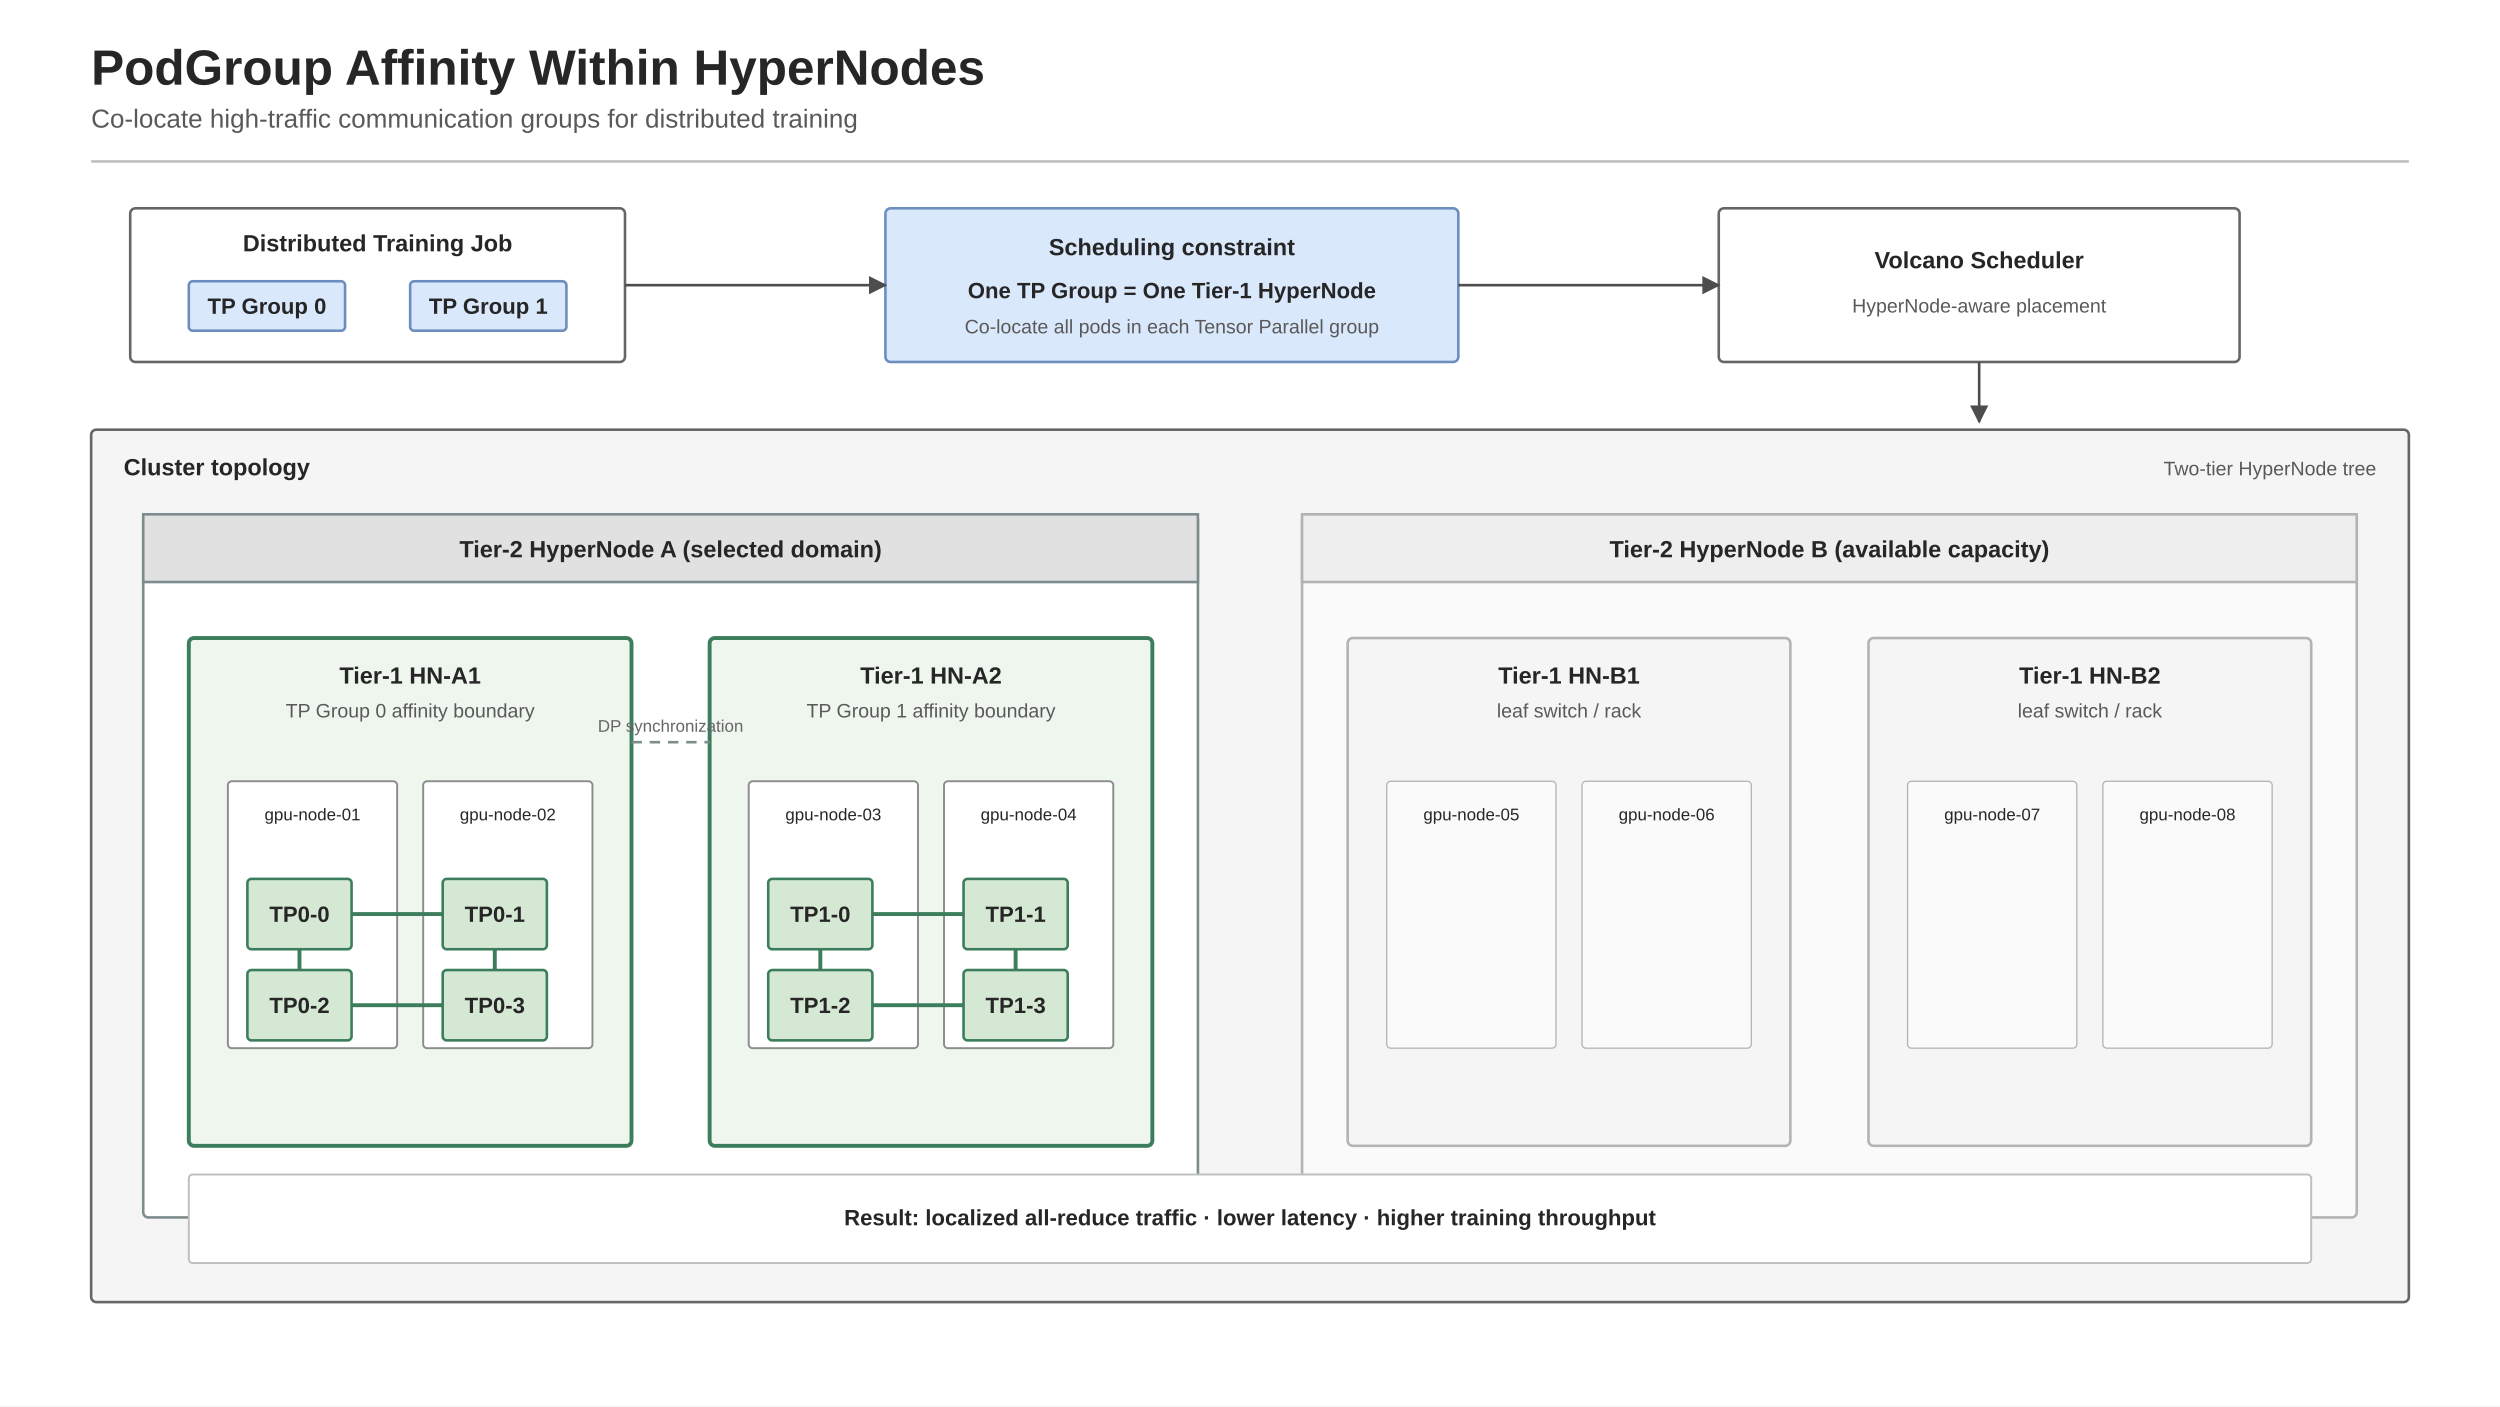
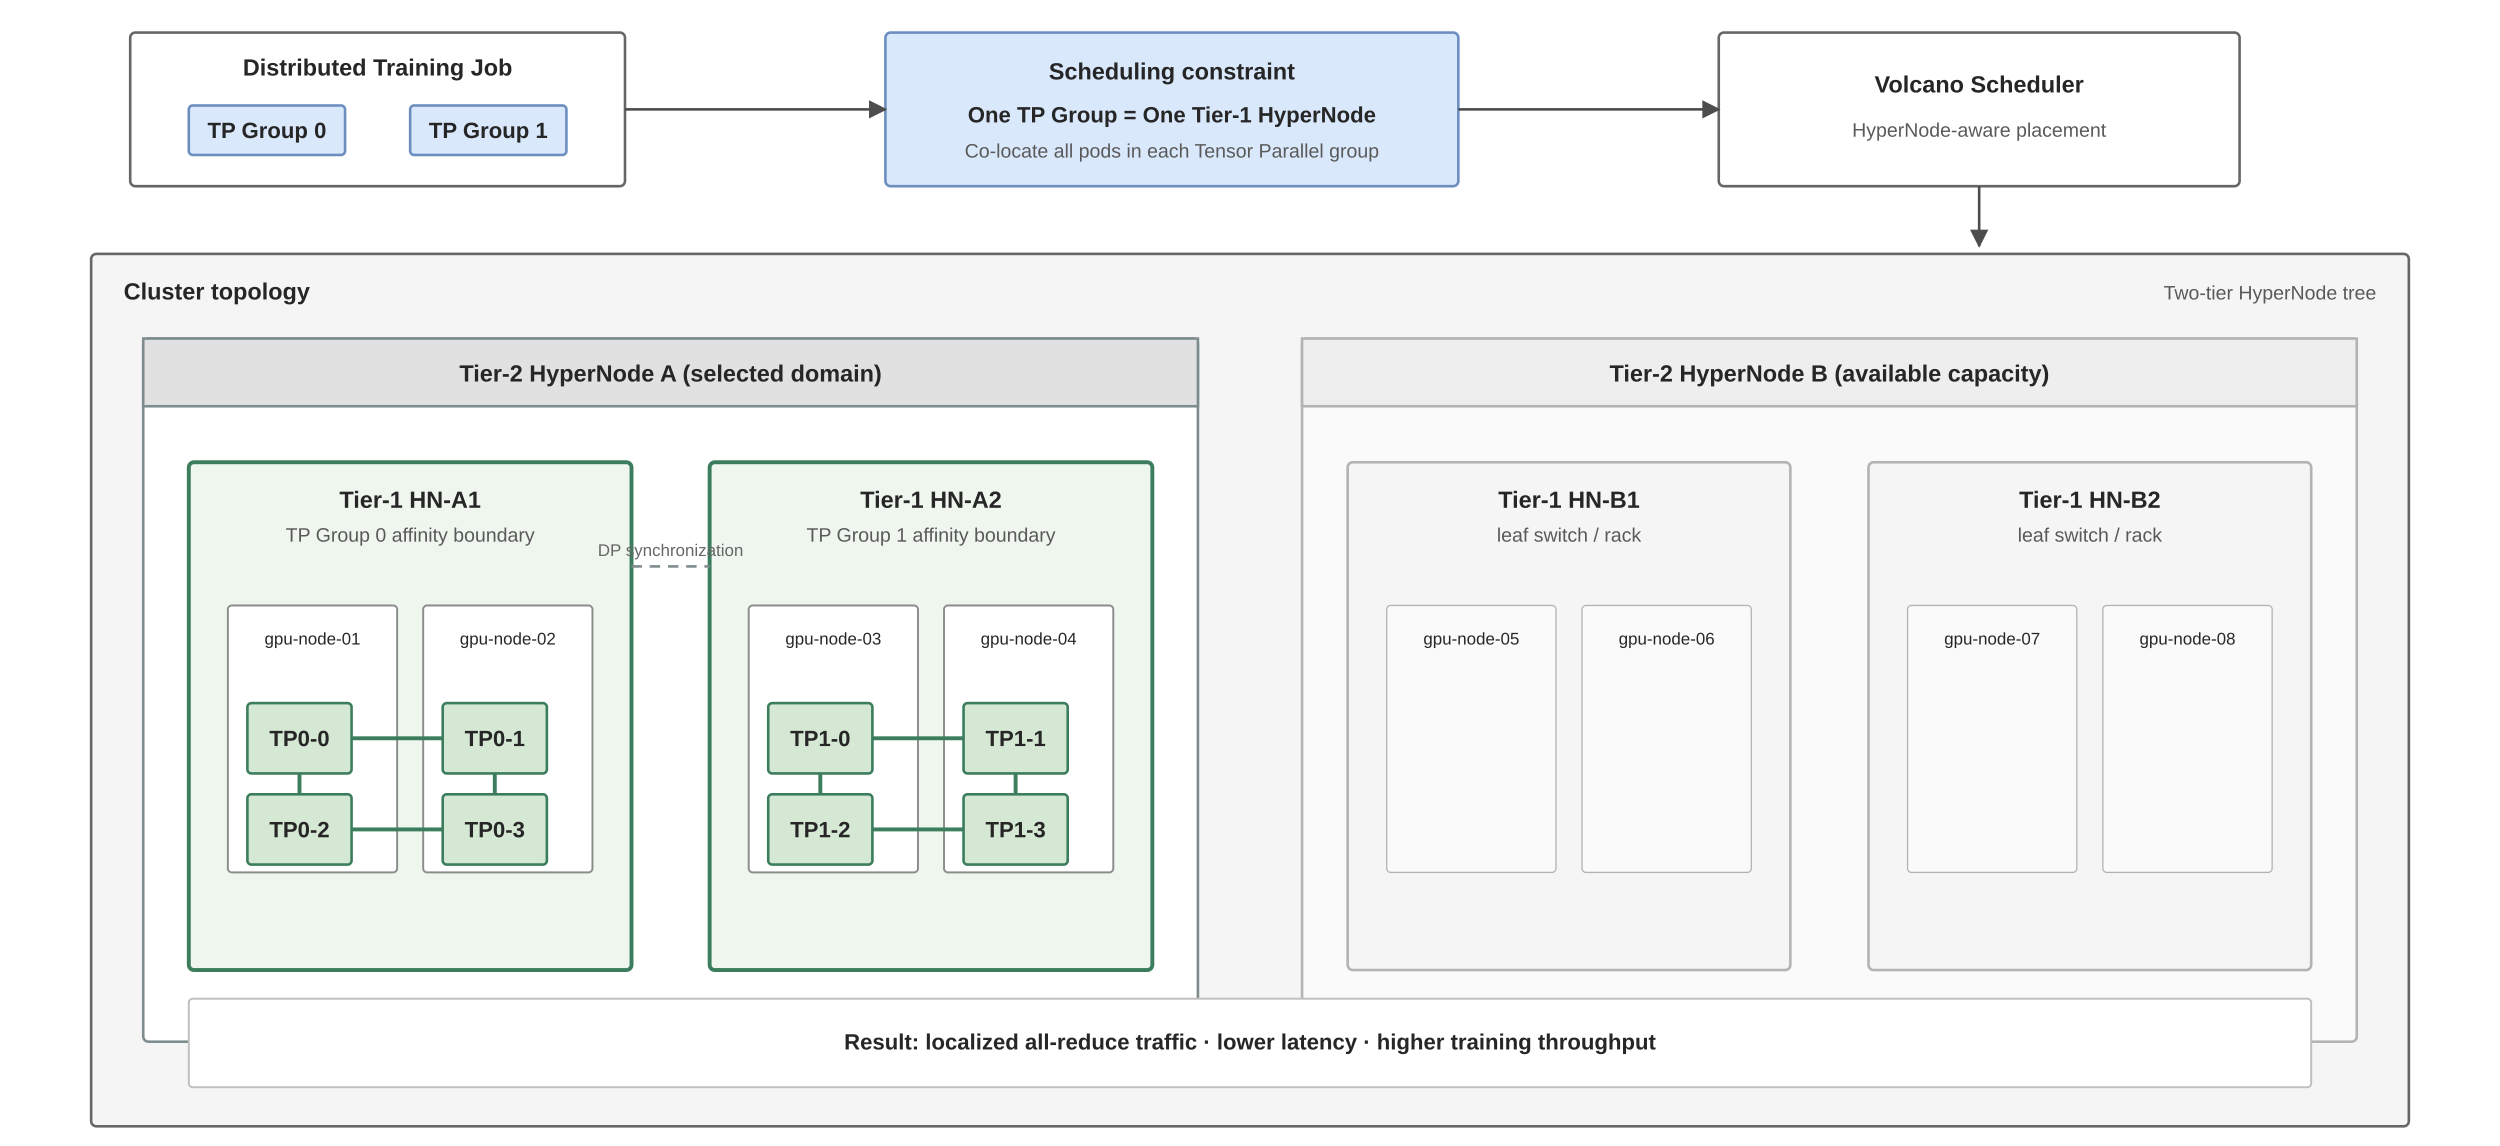
- <svg xmlns="http://www.w3.org/2000/svg" width="1920" height="1080" viewBox="0 0 1920 1080">
+ <svg xmlns="http://www.w3.org/2000/svg" width="1920" height="880" viewBox="0 135 1920 880">
  <defs>
    <marker id="arrow" viewBox="0 0 10 10" refX="9" refY="5" markerWidth="7" markerHeight="7" orient="auto-start-reverse">
      <path d="M0 0L10 5L0 10z" fill="#4d4d4d" />
    </marker>
    <style>
      text { font-family: Arial, "Noto Sans SC", sans-serif; fill: #262626; }
      .title { font-size: 38px; font-weight: 700; }
      .subtitle { font-size: 20px; fill: #595959; }
      .section { font-size: 18px; font-weight: 700; }
      .label { font-size: 17px; font-weight: 700; }
      .small { font-size: 15px; fill: #595959; }
      .tiny { font-size: 13px; fill: #666; }
      .box { fill: #fff; stroke: #666; stroke-width: 2; }
      .blue { fill: #dae8fc; stroke: #6c8ebf; stroke-width: 2; }
      .gray { fill: #f5f5f5; stroke: #666; stroke-width: 2; }
      .node { fill: #fff; stroke: #8c8c8c; stroke-width: 1.5; }
      .edge { fill: none; stroke: #4d4d4d; stroke-width: 2; marker-end: url(#arrow); }
      .aff { fill: none; stroke: #3b7d5c; stroke-width: 3; }
      .dp { fill: none; stroke: #7f8c8d; stroke-width: 2; stroke-dasharray: 8 6; }
    </style>
  </defs>
  <rect width="1920" height="1080" fill="#fff" />
-   <text x="70" y="65" class="title">PodGroup Affinity Within HyperNodes</text>
-   <text x="70" y="98" class="subtitle">Co-locate high-traffic communication groups for distributed training</text>
-   <line x1="70" y1="124" x2="1850" y2="124" stroke="#bfbfbf" stroke-width="2" />
  <rect x="100" y="160" width="380" height="118" rx="4" class="box" />
  <text x="290" y="193" class="section" text-anchor="middle">Distributed Training Job</text>
  <rect x="145" y="216" width="120" height="38" rx="3" class="blue" />
  <text x="205" y="241" class="label" text-anchor="middle">TP Group 0</text>
  <rect x="315" y="216" width="120" height="38" rx="3" class="blue" />
  <text x="375" y="241" class="label" text-anchor="middle">TP Group 1</text>
  <rect x="680" y="160" width="440" height="118" rx="4" class="blue" />
  <text x="900" y="196" class="section" text-anchor="middle">Scheduling constraint</text>
  <text x="900" y="229" class="label" text-anchor="middle">One TP Group = One Tier-1 HyperNode</text>
  <text x="900" y="256" class="small" text-anchor="middle">Co-locate all pods in each Tensor Parallel group</text>
  <rect x="1320" y="160" width="400" height="118" rx="4" class="box" />
  <text x="1520" y="206" class="section" text-anchor="middle">Volcano Scheduler</text>
  <text x="1520" y="240" class="small" text-anchor="middle">HyperNode-aware placement</text>
  <path d="M480 219H680" class="edge" />
  <path d="M1120 219H1320" class="edge" />
  <path d="M1520 278V324" class="edge" />
  <rect x="70" y="330" width="1780" height="670" rx="4" class="gray" />
  <text x="95" y="365" class="section">Cluster topology</text>
  <text x="1825" y="365" class="small" text-anchor="end">Two-tier HyperNode tree</text>
  <rect x="110" y="395" width="810" height="540" rx="4" fill="#fff" stroke="#7f8c8d" stroke-width="2" />
  <rect x="1000" y="395" width="810" height="540" rx="4" fill="#fafafa" stroke="#b3b3b3" stroke-width="2" />
  <rect x="110" y="395" width="810" height="52" fill="#e1e1e1" stroke="#7f8c8d" stroke-width="2" />
  <rect x="1000" y="395" width="810" height="52" fill="#eee" stroke="#b3b3b3" stroke-width="2" />
  <text x="515" y="428" class="section" text-anchor="middle">Tier-2 HyperNode A (selected domain)</text>
  <text x="1405" y="428" class="section" text-anchor="middle" fill="#737373">Tier-2 HyperNode B (available capacity)</text>
  <g>
    <rect x="145" y="490" width="340" height="390" rx="4" fill="#eef6ee" stroke="#3b7d5c" stroke-width="3" />
    <rect x="545" y="490" width="340" height="390" rx="4" fill="#eef6ee" stroke="#3b7d5c" stroke-width="3" />
    <rect x="1035" y="490" width="340" height="390" rx="4" fill="#f5f5f5" stroke="#b3b3b3" stroke-width="2" />
    <rect x="1435" y="490" width="340" height="390" rx="4" fill="#f5f5f5" stroke="#b3b3b3" stroke-width="2" />
    <text x="315" y="525" class="section" text-anchor="middle">Tier-1 HN-A1</text>
    <text x="715" y="525" class="section" text-anchor="middle">Tier-1 HN-A2</text>
    <text x="1205" y="525" class="section" text-anchor="middle" fill="#737373">Tier-1 HN-B1</text>
    <text x="1605" y="525" class="section" text-anchor="middle" fill="#737373">Tier-1 HN-B2</text>
    <text x="315" y="551" class="small" text-anchor="middle">TP Group 0 affinity boundary</text>
    <text x="715" y="551" class="small" text-anchor="middle">TP Group 1 affinity boundary</text>
    <text x="1205" y="551" class="small" text-anchor="middle">leaf switch / rack</text>
    <text x="1605" y="551" class="small" text-anchor="middle">leaf switch / rack</text>
  </g>
  <g>
    <rect x="175" y="600" width="130" height="205" rx="3" class="node" />
    <rect x="325" y="600" width="130" height="205" rx="3" class="node" />
    <rect x="575" y="600" width="130" height="205" rx="3" class="node" />
    <rect x="725" y="600" width="130" height="205" rx="3" class="node" />
    <rect x="1065" y="600" width="130" height="205" rx="3" fill="#fafafa" stroke="#b3b3b3" />
    <rect x="1215" y="600" width="130" height="205" rx="3" fill="#fafafa" stroke="#b3b3b3" />
    <rect x="1465" y="600" width="130" height="205" rx="3" fill="#fafafa" stroke="#b3b3b3" />
    <rect x="1615" y="600" width="130" height="205" rx="3" fill="#fafafa" stroke="#b3b3b3" />
  </g>
  <g class="tiny" text-anchor="middle">
    <text x="240" y="630">gpu-node-01</text>
    <text x="390" y="630">gpu-node-02</text>
    <text x="640" y="630">gpu-node-03</text>
    <text x="790" y="630">gpu-node-04</text>
    <text x="1130" y="630">gpu-node-05</text>
    <text x="1280" y="630">gpu-node-06</text>
    <text x="1530" y="630">gpu-node-07</text>
    <text x="1680" y="630">gpu-node-08</text>
  </g>
  <g>
    <rect x="190" y="675" width="80" height="54" rx="3" fill="#d5e8d4" stroke="#3b7d5c" stroke-width="2" />
    <rect x="340" y="675" width="80" height="54" rx="3" fill="#d5e8d4" stroke="#3b7d5c" stroke-width="2" />
    <rect x="190" y="745" width="80" height="54" rx="3" fill="#d5e8d4" stroke="#3b7d5c" stroke-width="2" />
    <rect x="340" y="745" width="80" height="54" rx="3" fill="#d5e8d4" stroke="#3b7d5c" stroke-width="2" />
    <text x="230" y="708" class="label" text-anchor="middle">TP0-0</text>
    <text x="380" y="708" class="label" text-anchor="middle">TP0-1</text>
    <text x="230" y="778" class="label" text-anchor="middle">TP0-2</text>
    <text x="380" y="778" class="label" text-anchor="middle">TP0-3</text>
    <rect x="590" y="675" width="80" height="54" rx="3" fill="#d5e8d4" stroke="#3b7d5c" stroke-width="2" />
    <rect x="740" y="675" width="80" height="54" rx="3" fill="#d5e8d4" stroke="#3b7d5c" stroke-width="2" />
    <rect x="590" y="745" width="80" height="54" rx="3" fill="#d5e8d4" stroke="#3b7d5c" stroke-width="2" />
    <rect x="740" y="745" width="80" height="54" rx="3" fill="#d5e8d4" stroke="#3b7d5c" stroke-width="2" />
    <text x="630" y="708" class="label" text-anchor="middle">TP1-0</text>
    <text x="780" y="708" class="label" text-anchor="middle">TP1-1</text>
    <text x="630" y="778" class="label" text-anchor="middle">TP1-2</text>
    <text x="780" y="778" class="label" text-anchor="middle">TP1-3</text>
  </g>
  <path d="M270 702H340M270 772H340M230 729V745M380 729V745" class="aff" />
  <path d="M670 702H740M670 772H740M630 729V745M780 729V745" class="aff" />
  <path d="M485 570H545" class="dp" />
  <text x="515" y="562" class="tiny" text-anchor="middle">DP synchronization</text>
  <rect x="145" y="902" width="1630" height="68" rx="3" fill="#fff" stroke="#bfbfbf" stroke-width="1.5" />
  <text x="960" y="941" class="label" text-anchor="middle">Result: localized all-reduce traffic · lower latency · higher training throughput</text>
</svg>
